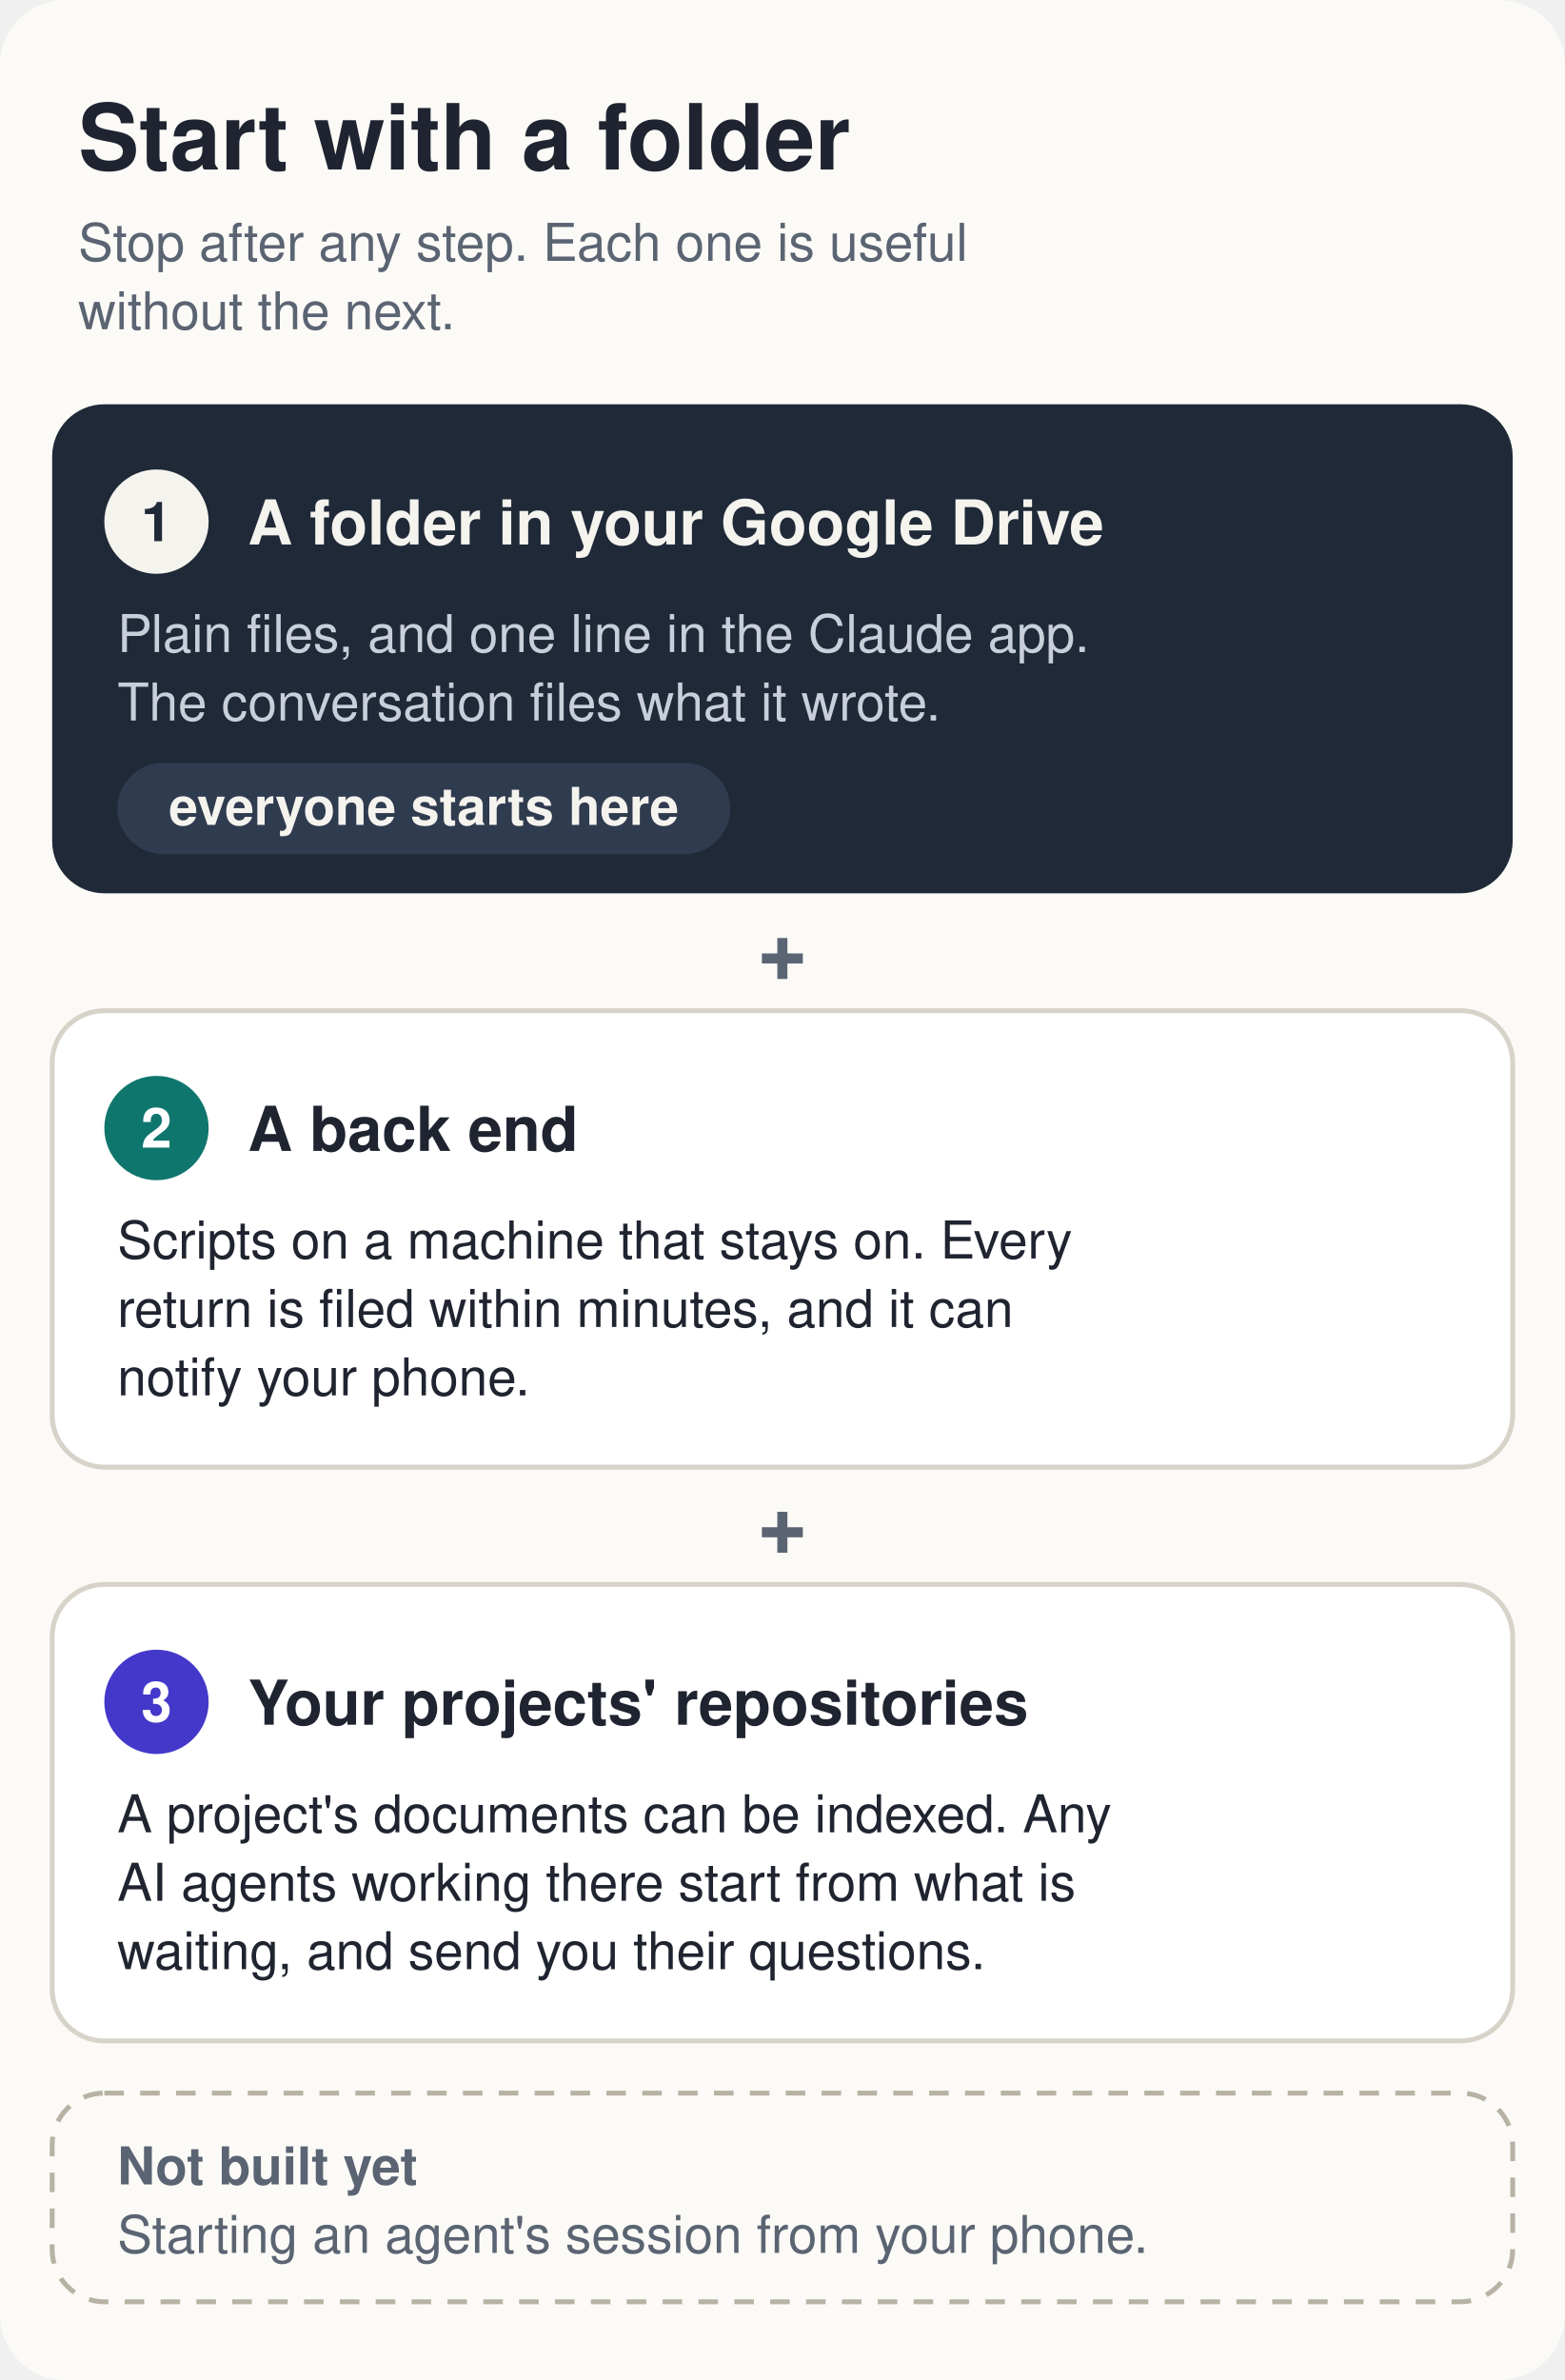
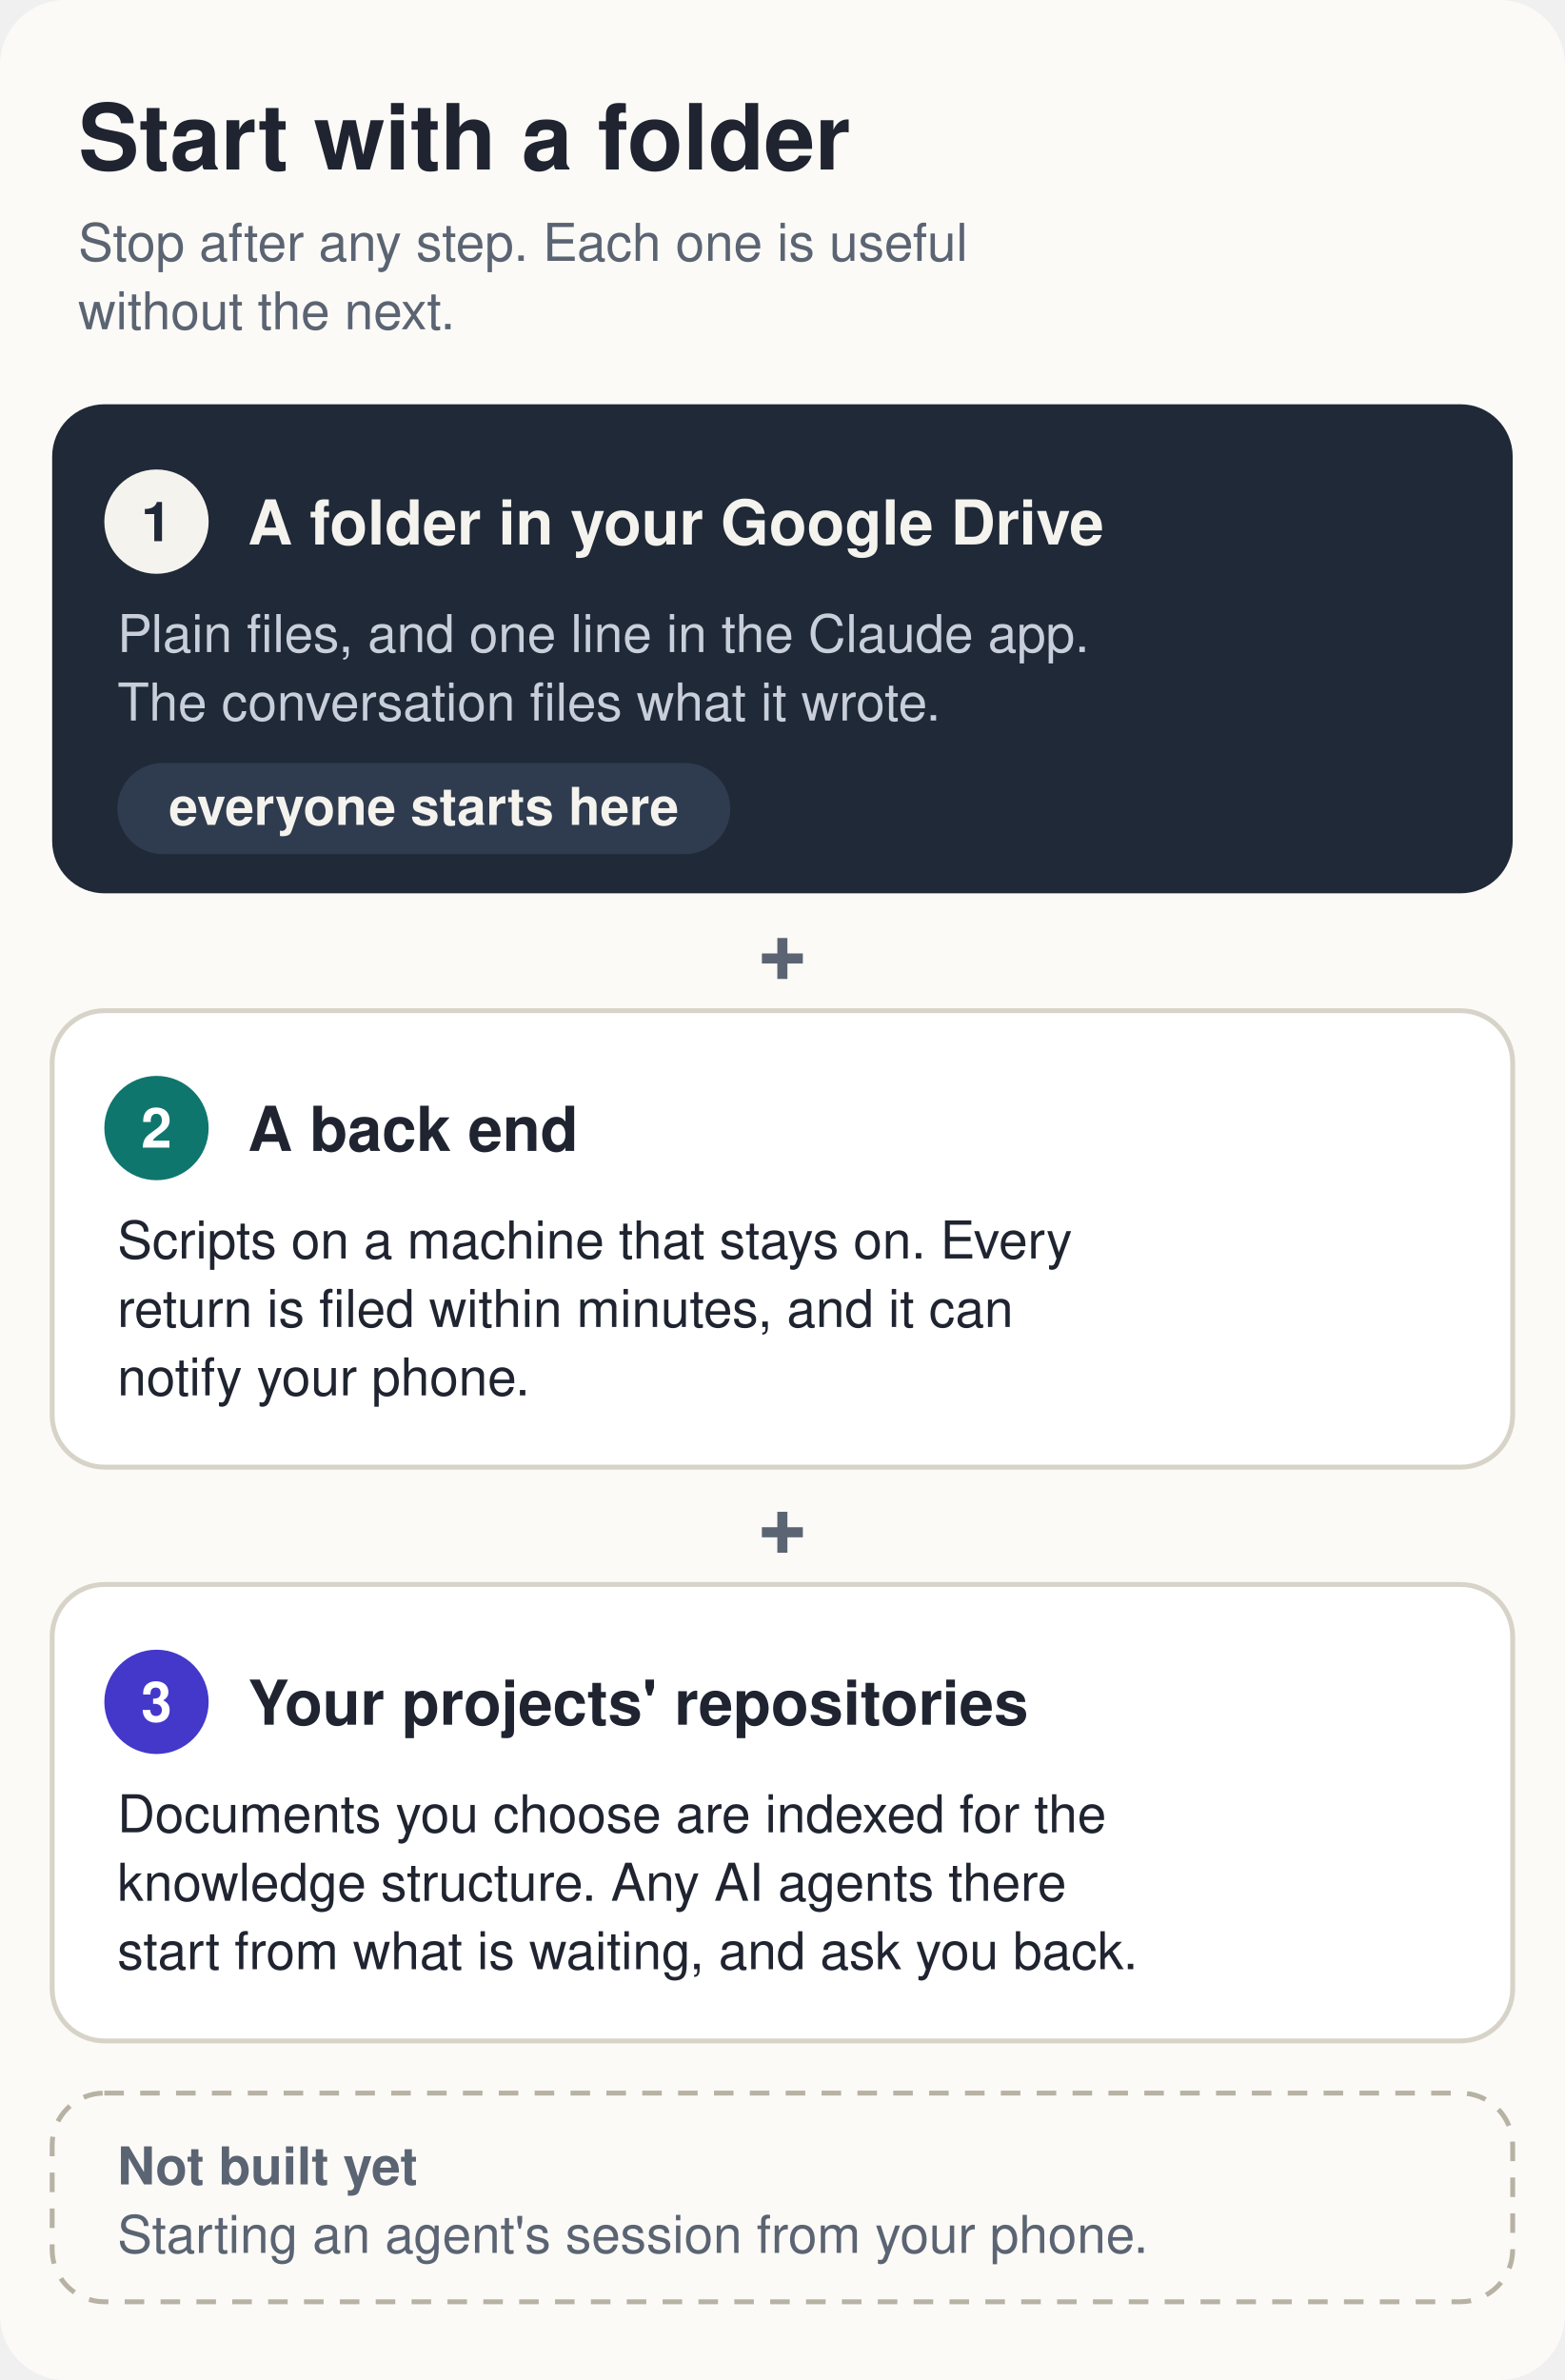
<svg xmlns="http://www.w3.org/2000/svg" viewBox="0 0 480 730" width="480" height="730" role="img" aria-labelledby="t d">
  <defs>
    <style>
      text { font-family: -apple-system, BlinkMacSystemFont, "Segoe UI", Helvetica, Arial, sans-serif; fill: #1F2430; }
      .title { font-size: 28px; font-weight: 700; }
      .sub { font-size: 16px; fill: #5B6472; }
      .h { font-size: 19px; font-weight: 700; }
      .b { font-size: 16px; }
      .s { font-size: 16px; }
      .muted { fill: #5B6472; }
      .num { font-size: 17px; font-weight: 700; fill: #FFFFFF; text-anchor: middle; }
      .card { fill: #FFFFFF; stroke: #D8D3C8; stroke-width: 1.5; }
      .plus { font-size: 26px; font-weight: 700; fill: #5B6472; text-anchor: middle; }
    </style>
  </defs>
  <rect x="0" y="0" width="480" height="730" rx="20" fill="#FBFAF7" />
  <text x="24" y="52" class="title">Start with a folder</text>
  <text x="24" y="80" class="sub">Stop after any step. Each one is useful</text>
  <text x="24" y="101" class="sub">without the next.</text>
  <rect x="16" y="124" width="448" height="150" rx="16" fill="#1F2937" />
  <circle cx="48" cy="160" r="16" fill="#F5F3EE" />
  <text x="48" y="166" class="num" style="fill:#1F2937">1</text>
  <text x="76" y="167" class="h" style="fill:#F5F3EE">A folder in your Google Drive</text>
  <text x="36" y="200" class="b" style="fill:#C9CFDA">Plain files, and one line in the Claude app.</text>
  <text x="36" y="221" class="b" style="fill:#C9CFDA">The conversation files what it wrote.</text>
  <rect x="36" y="234" width="188" height="28" rx="14" fill="#2F3B4F" />
  <text x="130" y="253" class="s" text-anchor="middle" style="fill:#F5F3EE;font-weight:700">everyone starts here</text>
  <text x="240" y="300" class="plus">+</text>
  <rect x="16" y="310" width="448" height="140" rx="16" class="card" />
  <circle cx="48" cy="346" r="16" fill="#0F766E" />
  <text x="48" y="352" class="num">2</text>
  <text x="76" y="353" class="h">A back end</text>
  <text x="36" y="386" class="b">Scripts on a machine that stays on. Every</text>
  <text x="36" y="407" class="b">return is filed within minutes, and it can</text>
  <text x="36" y="428" class="b">notify your phone.</text>
  <text x="240" y="476" class="plus">+</text>
  <rect x="16" y="486" width="448" height="140" rx="16" class="card" />
  <circle cx="48" cy="522" r="16" fill="#4338CA" />
  <text x="48" y="528" class="num">3</text>
  <text x="76" y="529" class="h">Your projects' repositories</text>
-   <text x="36" y="562" class="b">A project's documents can be indexed. Any</text>
-   <text x="36" y="583" class="b">AI agents working there start from what is</text>
-   <text x="36" y="604" class="b">waiting, and send you their questions.</text>
+   <text x="36" y="562" class="b">Documents you choose are indexed for the</text>
+   <text x="36" y="583" class="b">knowledge structure. Any AI agents there</text>
+   <text x="36" y="604" class="b">start from what is waiting, and ask you back.</text>
  <rect x="16" y="642" width="448" height="64" rx="16" fill="none" stroke="#B8B2A4" stroke-width="1.5" stroke-dasharray="6 5" />
  <text x="36" y="670" class="s muted" style="font-weight:700">Not built yet</text>
  <text x="36" y="691" class="s muted">Starting an agent's session from your phone.</text>
</svg>
